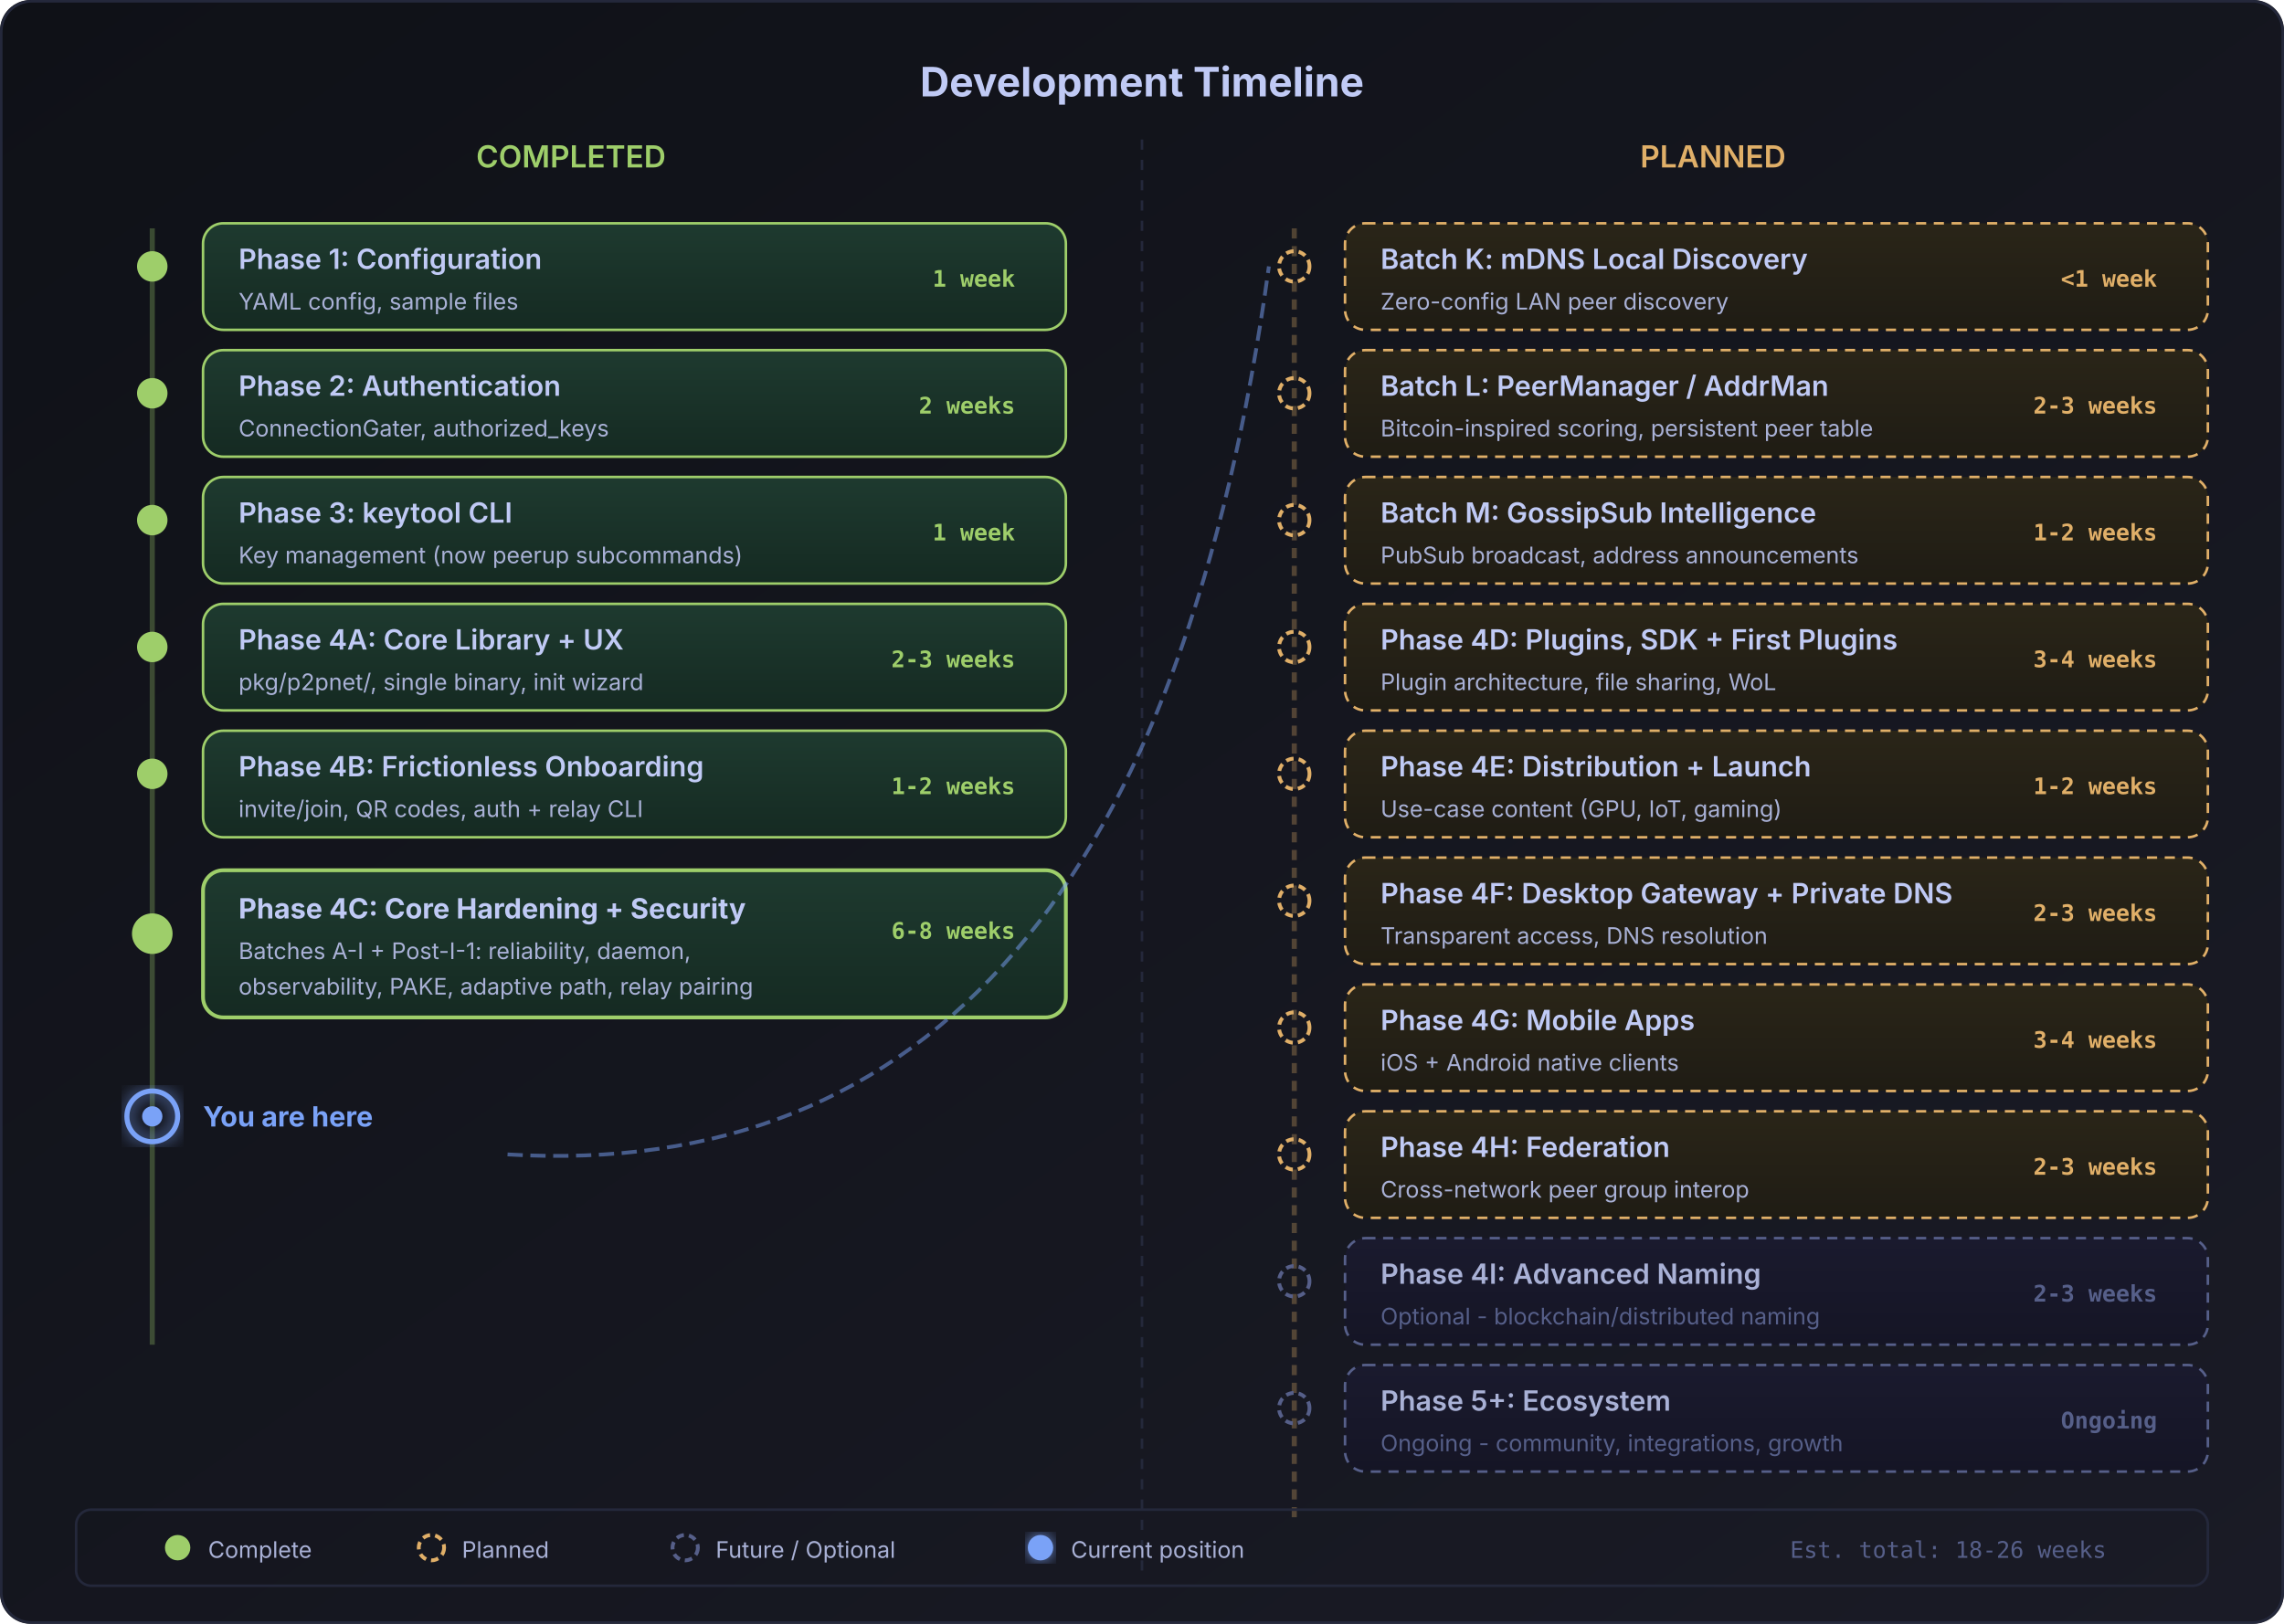
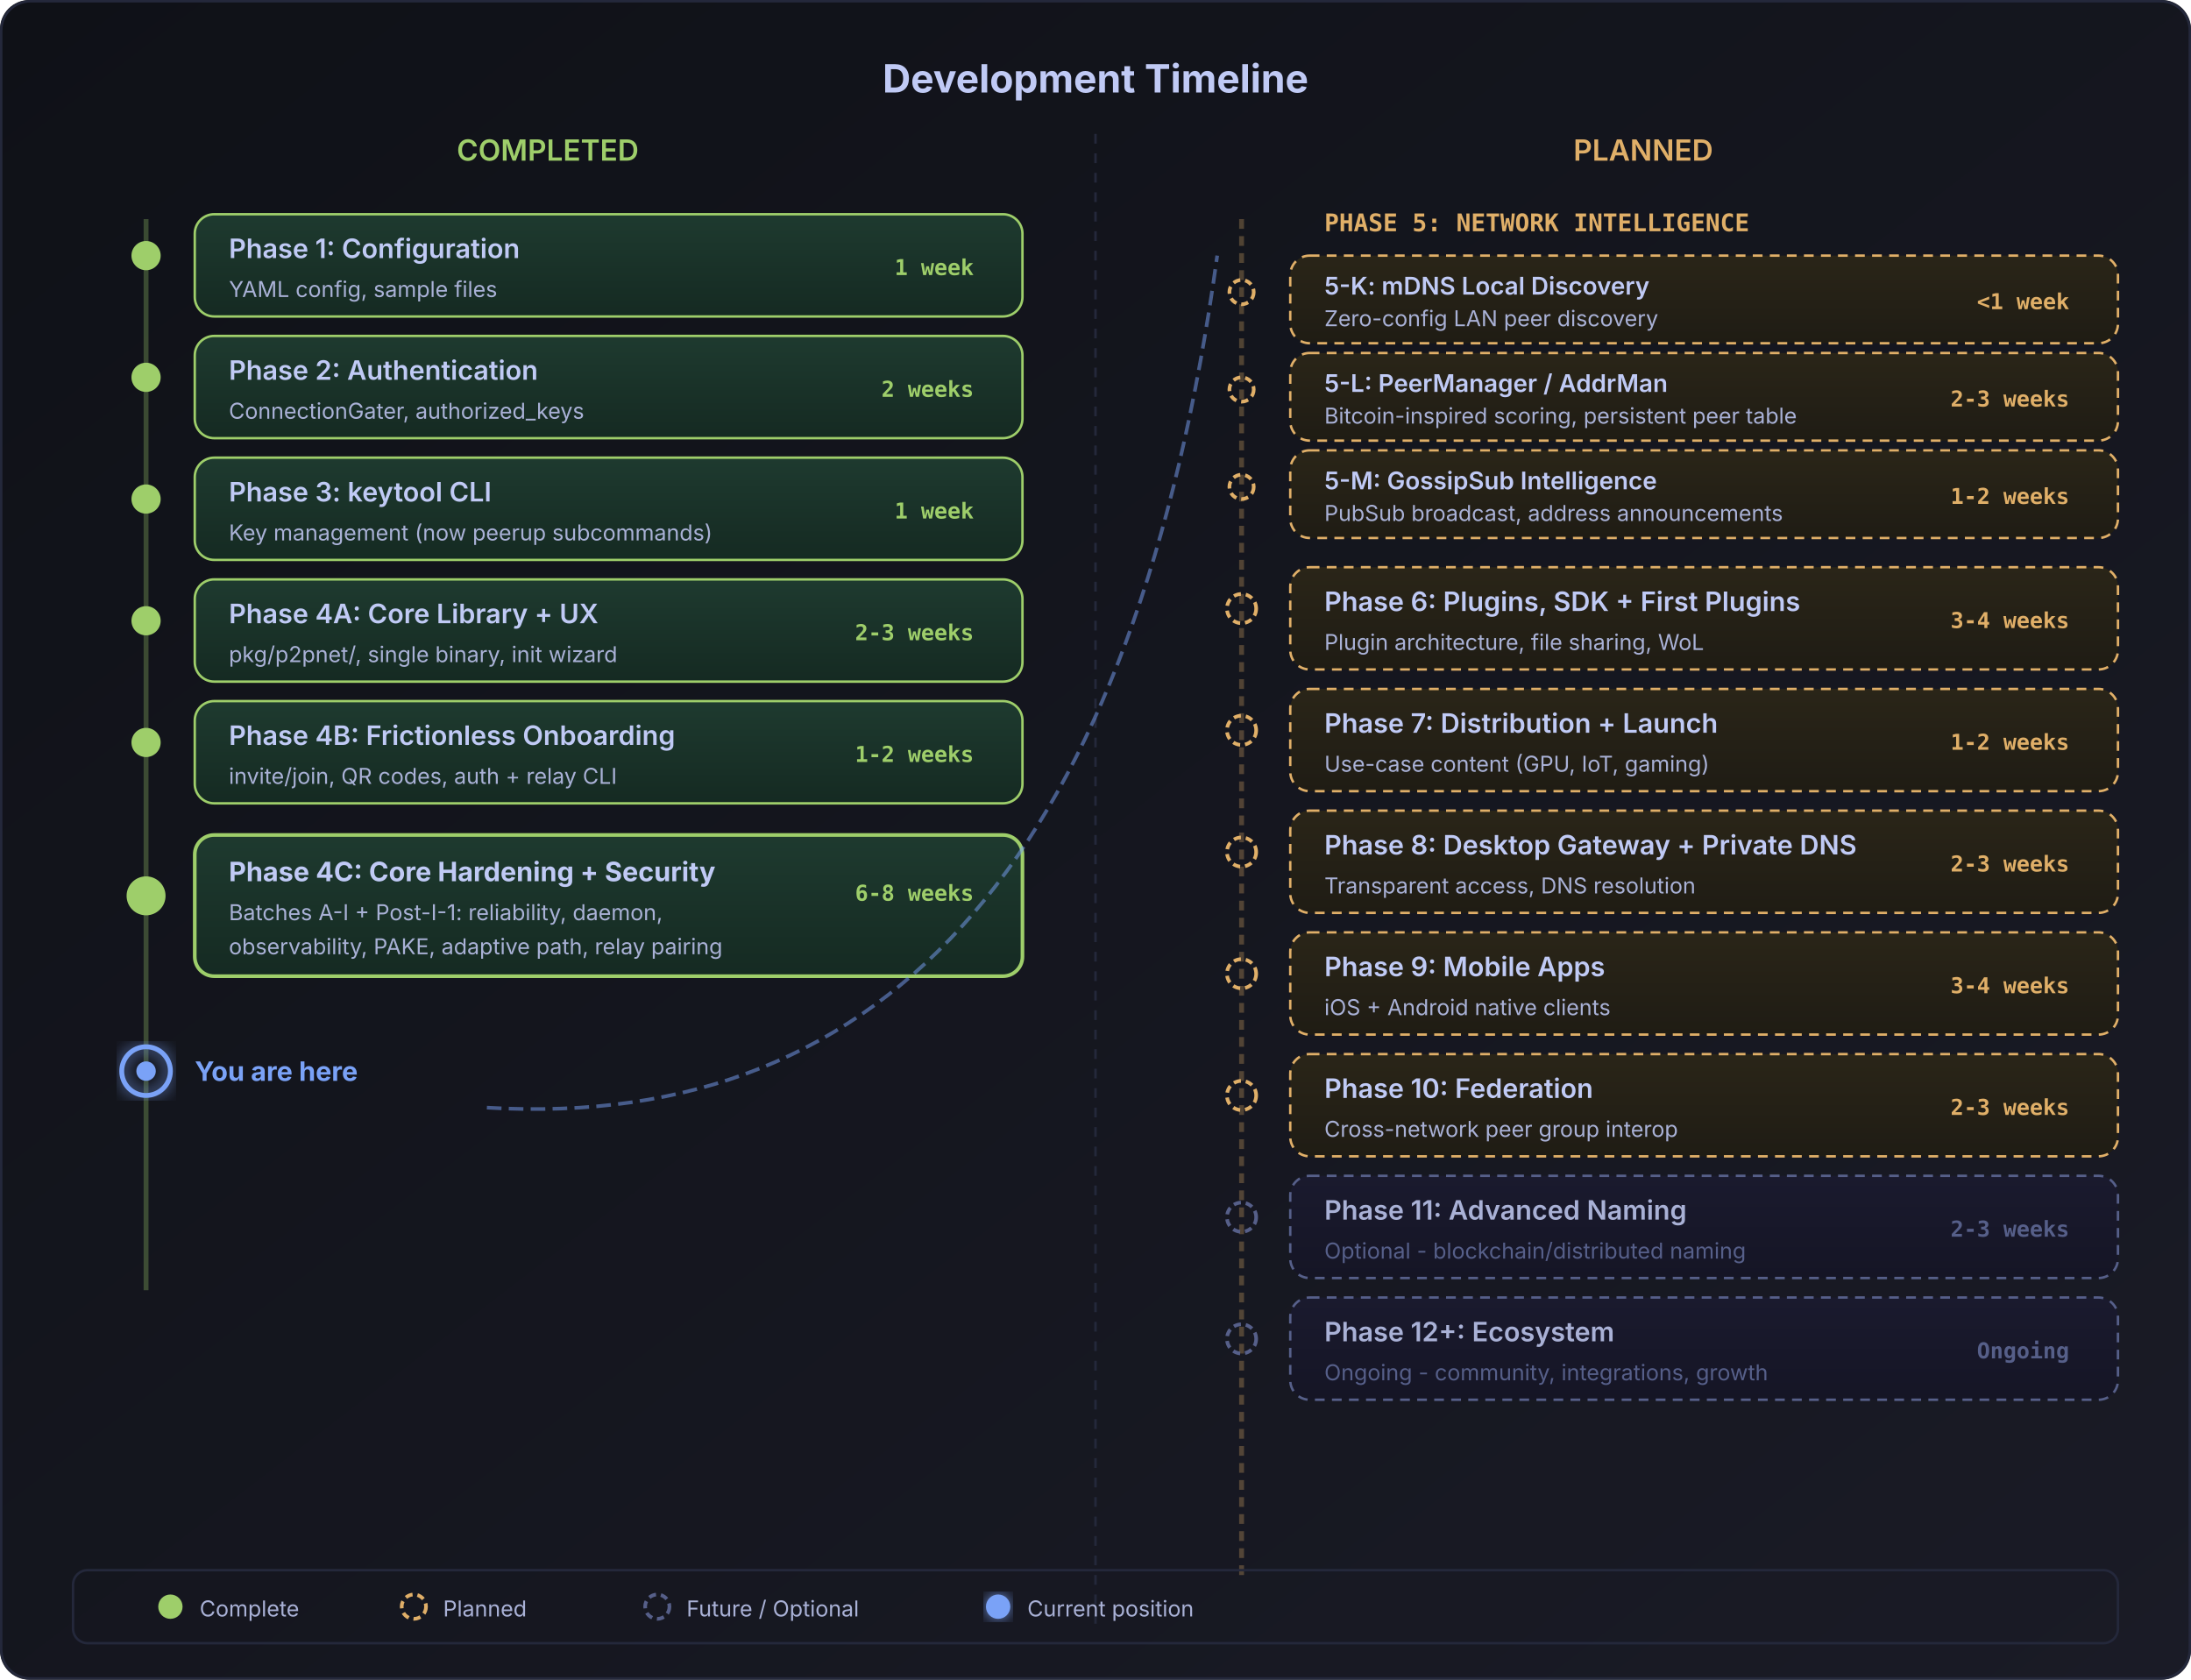
- <svg xmlns="http://www.w3.org/2000/svg" viewBox="0 0 900 640" font-family="system-ui, -apple-system, sans-serif">
+ <svg xmlns="http://www.w3.org/2000/svg" viewBox="0 0 900 690" font-family="system-ui, -apple-system, sans-serif">
  <defs>
    <linearGradient id="bg" x1="0%" y1="0%" x2="100%" y2="100%">
      <stop offset="0%" style="stop-color:#0f1117" />
      <stop offset="100%" style="stop-color:#1a1b26" />
    </linearGradient>
    <linearGradient id="doneGrad" x1="0%" y1="0%" x2="0%" y2="100%">
      <stop offset="0%" style="stop-color:#1e3a2f" />
      <stop offset="100%" style="stop-color:#152a22" />
    </linearGradient>
    <linearGradient id="plannedGrad" x1="0%" y1="0%" x2="0%" y2="100%">
      <stop offset="0%" style="stop-color:#2a2518" />
      <stop offset="100%" style="stop-color:#1f1c14" />
    </linearGradient>
    <linearGradient id="futureGrad" x1="0%" y1="0%" x2="0%" y2="100%">
      <stop offset="0%" style="stop-color:#1a1a2e" />
      <stop offset="100%" style="stop-color:#151525" />
    </linearGradient>
    <filter id="glow">
      <feGaussianBlur stdDeviation="3" result="blur" />
      <feMerge>
        <feMergeNode in="blur" />
        <feMergeNode in="SourceGraphic" />
      </feMerge>
    </filter>
  </defs>
-   <rect width="900" height="640" rx="12" fill="url(#bg)" />
-   <rect x="0.5" y="0.5" width="899" height="639" rx="12" fill="none" stroke="#24283b" stroke-width="1" />
+   <rect width="900" height="690" rx="12" fill="url(#bg)" />
+   <rect x="0.5" y="0.5" width="899" height="689" rx="12" fill="none" stroke="#24283b" stroke-width="1" />
  <text x="450" y="38" text-anchor="middle" font-size="16" font-weight="700" fill="#c0caf5">Development Timeline</text>
  <text x="225" y="66" text-anchor="middle" font-size="12" font-weight="600" fill="#9ece6a">COMPLETED</text>
  <text x="675" y="66" text-anchor="middle" font-size="12" font-weight="600" fill="#e0af68">PLANNED</text>
-   <line x1="450" y1="55" x2="450" y2="620" stroke="#24283b" stroke-width="1" stroke-dasharray="4,4" />
+   <line x1="450" y1="55" x2="450" y2="670" stroke="#24283b" stroke-width="1" stroke-dasharray="4,4" />
  <line x1="60" y1="90" x2="60" y2="530" stroke="#9ece6a" stroke-width="2" opacity="0.3" />
  <circle cx="60" cy="105" r="6" fill="#9ece6a" />
  <rect x="80" y="88" width="340" height="42" rx="8" fill="url(#doneGrad)" stroke="#9ece6a" stroke-width="1" />
  <text x="94" y="106" font-size="11" font-weight="600" fill="#c0caf5">Phase 1: Configuration</text>
  <text x="94" y="122" font-size="9" fill="#a9b1d6">YAML config, sample files</text>
  <text x="400" y="113" text-anchor="end" font-size="9" font-weight="600" fill="#9ece6a" font-family="ui-monospace, monospace">1 week</text>
  <circle cx="60" cy="155" r="6" fill="#9ece6a" />
  <rect x="80" y="138" width="340" height="42" rx="8" fill="url(#doneGrad)" stroke="#9ece6a" stroke-width="1" />
  <text x="94" y="156" font-size="11" font-weight="600" fill="#c0caf5">Phase 2: Authentication</text>
  <text x="94" y="172" font-size="9" fill="#a9b1d6">ConnectionGater, authorized_keys</text>
  <text x="400" y="163" text-anchor="end" font-size="9" font-weight="600" fill="#9ece6a" font-family="ui-monospace, monospace">2 weeks</text>
  <circle cx="60" cy="205" r="6" fill="#9ece6a" />
  <rect x="80" y="188" width="340" height="42" rx="8" fill="url(#doneGrad)" stroke="#9ece6a" stroke-width="1" />
  <text x="94" y="206" font-size="11" font-weight="600" fill="#c0caf5">Phase 3: keytool CLI</text>
  <text x="94" y="222" font-size="9" fill="#a9b1d6">Key management (now peerup subcommands)</text>
  <text x="400" y="213" text-anchor="end" font-size="9" font-weight="600" fill="#9ece6a" font-family="ui-monospace, monospace">1 week</text>
  <circle cx="60" cy="255" r="6" fill="#9ece6a" />
  <rect x="80" y="238" width="340" height="42" rx="8" fill="url(#doneGrad)" stroke="#9ece6a" stroke-width="1" />
  <text x="94" y="256" font-size="11" font-weight="600" fill="#c0caf5">Phase 4A: Core Library + UX</text>
  <text x="94" y="272" font-size="9" fill="#a9b1d6">pkg/p2pnet/, single binary, init wizard</text>
  <text x="400" y="263" text-anchor="end" font-size="9" font-weight="600" fill="#9ece6a" font-family="ui-monospace, monospace">2-3 weeks</text>
  <circle cx="60" cy="305" r="6" fill="#9ece6a" />
  <rect x="80" y="288" width="340" height="42" rx="8" fill="url(#doneGrad)" stroke="#9ece6a" stroke-width="1" />
  <text x="94" y="306" font-size="11" font-weight="600" fill="#c0caf5">Phase 4B: Frictionless Onboarding</text>
  <text x="94" y="322" font-size="9" fill="#a9b1d6">invite/join, QR codes, auth + relay CLI</text>
  <text x="400" y="313" text-anchor="end" font-size="9" font-weight="600" fill="#9ece6a" font-family="ui-monospace, monospace">1-2 weeks</text>
  <circle cx="60" cy="368" r="8" fill="#9ece6a" />
  <rect x="80" y="343" width="340" height="58" rx="8" fill="url(#doneGrad)" stroke="#9ece6a" stroke-width="1.5" />
  <text x="94" y="362" font-size="11" font-weight="700" fill="#c0caf5">Phase 4C: Core Hardening + Security</text>
  <text x="94" y="378" font-size="9" fill="#a9b1d6">Batches A-I + Post-I-1: reliability, daemon,</text>
  <text x="94" y="392" font-size="9" fill="#a9b1d6">observability, PAKE, adaptive path, relay pairing</text>
  <text x="400" y="370" text-anchor="end" font-size="9" font-weight="700" fill="#9ece6a" font-family="ui-monospace, monospace">6-8 weeks</text>
  <circle cx="60" cy="440" r="10" fill="none" stroke="#7aa2f7" stroke-width="2" filter="url(#glow)" />
  <circle cx="60" cy="440" r="4" fill="#7aa2f7" />
  <text x="80" y="444" font-size="11" font-weight="700" fill="#7aa2f7">You are here</text>
  <path d="M 200 455 Q 450 470 500 105" fill="none" stroke="#7aa2f7" stroke-width="1.5" stroke-dasharray="6,3" opacity="0.5" />
-   <line x1="510" y1="90" x2="510" y2="600" stroke="#e0af68" stroke-width="2" opacity="0.3" stroke-dasharray="4,3" />
-   <circle cx="510" cy="105" r="6" fill="none" stroke="#e0af68" stroke-width="1.5" stroke-dasharray="3,2" />
-   <rect x="530" y="88" width="340" height="42" rx="8" fill="url(#plannedGrad)" stroke="#e0af68" stroke-width="1" stroke-dasharray="4,3" />
-   <text x="544" y="106" font-size="11" font-weight="600" fill="#c0caf5">Batch K: mDNS Local Discovery</text>
-   <text x="544" y="122" font-size="9" fill="#a9b1d6">Zero-config LAN peer discovery</text>
-   <text x="850" y="113" text-anchor="end" font-size="9" font-weight="600" fill="#e0af68" font-family="ui-monospace, monospace">&lt;1 week</text>
-   <circle cx="510" cy="155" r="6" fill="none" stroke="#e0af68" stroke-width="1.5" stroke-dasharray="3,2" />
-   <rect x="530" y="138" width="340" height="42" rx="8" fill="url(#plannedGrad)" stroke="#e0af68" stroke-width="1" stroke-dasharray="4,3" />
-   <text x="544" y="156" font-size="11" font-weight="600" fill="#c0caf5">Batch L: PeerManager / AddrMan</text>
-   <text x="544" y="172" font-size="9" fill="#a9b1d6">Bitcoin-inspired scoring, persistent peer table</text>
-   <text x="850" y="163" text-anchor="end" font-size="9" font-weight="600" fill="#e0af68" font-family="ui-monospace, monospace">2-3 weeks</text>
-   <circle cx="510" cy="205" r="6" fill="none" stroke="#e0af68" stroke-width="1.5" stroke-dasharray="3,2" />
-   <rect x="530" y="188" width="340" height="42" rx="8" fill="url(#plannedGrad)" stroke="#e0af68" stroke-width="1" stroke-dasharray="4,3" />
-   <text x="544" y="206" font-size="11" font-weight="600" fill="#c0caf5">Batch M: GossipSub Intelligence</text>
-   <text x="544" y="222" font-size="9" fill="#a9b1d6">PubSub broadcast, address announcements</text>
-   <text x="850" y="213" text-anchor="end" font-size="9" font-weight="600" fill="#e0af68" font-family="ui-monospace, monospace">1-2 weeks</text>
-   <circle cx="510" cy="255" r="6" fill="none" stroke="#e0af68" stroke-width="1.5" stroke-dasharray="3,2" />
-   <rect x="530" y="238" width="340" height="42" rx="8" fill="url(#plannedGrad)" stroke="#e0af68" stroke-width="1" stroke-dasharray="4,3" />
-   <text x="544" y="256" font-size="11" font-weight="600" fill="#c0caf5">Phase 4D: Plugins, SDK + First Plugins</text>
-   <text x="544" y="272" font-size="9" fill="#a9b1d6">Plugin architecture, file sharing, WoL</text>
-   <text x="850" y="263" text-anchor="end" font-size="9" font-weight="600" fill="#e0af68" font-family="ui-monospace, monospace">3-4 weeks</text>
-   <circle cx="510" cy="305" r="6" fill="none" stroke="#e0af68" stroke-width="1.5" stroke-dasharray="3,2" />
-   <rect x="530" y="288" width="340" height="42" rx="8" fill="url(#plannedGrad)" stroke="#e0af68" stroke-width="1" stroke-dasharray="4,3" />
-   <text x="544" y="306" font-size="11" font-weight="600" fill="#c0caf5">Phase 4E: Distribution + Launch</text>
-   <text x="544" y="322" font-size="9" fill="#a9b1d6">Use-case content (GPU, IoT, gaming)</text>
-   <text x="850" y="313" text-anchor="end" font-size="9" font-weight="600" fill="#e0af68" font-family="ui-monospace, monospace">1-2 weeks</text>
-   <circle cx="510" cy="355" r="6" fill="none" stroke="#e0af68" stroke-width="1.5" stroke-dasharray="3,2" />
-   <rect x="530" y="338" width="340" height="42" rx="8" fill="url(#plannedGrad)" stroke="#e0af68" stroke-width="1" stroke-dasharray="4,3" />
-   <text x="544" y="356" font-size="11" font-weight="600" fill="#c0caf5">Phase 4F: Desktop Gateway + Private DNS</text>
-   <text x="544" y="372" font-size="9" fill="#a9b1d6">Transparent access, DNS resolution</text>
-   <text x="850" y="363" text-anchor="end" font-size="9" font-weight="600" fill="#e0af68" font-family="ui-monospace, monospace">2-3 weeks</text>
-   <circle cx="510" cy="405" r="6" fill="none" stroke="#e0af68" stroke-width="1.5" stroke-dasharray="3,2" />
-   <rect x="530" y="388" width="340" height="42" rx="8" fill="url(#plannedGrad)" stroke="#e0af68" stroke-width="1" stroke-dasharray="4,3" />
-   <text x="544" y="406" font-size="11" font-weight="600" fill="#c0caf5">Phase 4G: Mobile Apps</text>
-   <text x="544" y="422" font-size="9" fill="#a9b1d6">iOS + Android native clients</text>
-   <text x="850" y="413" text-anchor="end" font-size="9" font-weight="600" fill="#e0af68" font-family="ui-monospace, monospace">3-4 weeks</text>
-   <circle cx="510" cy="455" r="6" fill="none" stroke="#e0af68" stroke-width="1.5" stroke-dasharray="3,2" />
-   <rect x="530" y="438" width="340" height="42" rx="8" fill="url(#plannedGrad)" stroke="#e0af68" stroke-width="1" stroke-dasharray="4,3" />
-   <text x="544" y="456" font-size="11" font-weight="600" fill="#c0caf5">Phase 4H: Federation</text>
-   <text x="544" y="472" font-size="9" fill="#a9b1d6">Cross-network peer group interop</text>
-   <text x="850" y="463" text-anchor="end" font-size="9" font-weight="600" fill="#e0af68" font-family="ui-monospace, monospace">2-3 weeks</text>
-   <circle cx="510" cy="505" r="6" fill="none" stroke="#565f89" stroke-width="1.5" stroke-dasharray="3,2" />
-   <rect x="530" y="488" width="340" height="42" rx="8" fill="url(#futureGrad)" stroke="#565f89" stroke-width="1" stroke-dasharray="4,3" />
-   <text x="544" y="506" font-size="11" font-weight="600" fill="#a9b1d6">Phase 4I: Advanced Naming</text>
-   <text x="544" y="522" font-size="9" fill="#565f89">Optional - blockchain/distributed naming</text>
-   <text x="850" y="513" text-anchor="end" font-size="9" font-weight="600" fill="#565f89" font-family="ui-monospace, monospace">2-3 weeks</text>
-   <circle cx="510" cy="555" r="6" fill="none" stroke="#565f89" stroke-width="1.5" stroke-dasharray="3,2" />
-   <rect x="530" y="538" width="340" height="42" rx="8" fill="url(#futureGrad)" stroke="#565f89" stroke-width="1" stroke-dasharray="4,3" />
-   <text x="544" y="556" font-size="11" font-weight="600" fill="#a9b1d6">Phase 5+: Ecosystem</text>
-   <text x="544" y="572" font-size="9" fill="#565f89">Ongoing - community, integrations, growth</text>
-   <text x="850" y="563" text-anchor="end" font-size="9" font-weight="600" fill="#565f89" font-family="ui-monospace, monospace">Ongoing</text>
-   <rect x="30" y="595" width="840" height="30" rx="6" fill="none" stroke="#24283b" stroke-width="1" />
-   <circle cx="70" cy="610" r="5" fill="#9ece6a" />
-   <text x="82" y="614" font-size="9" fill="#a9b1d6">Complete</text>
-   <circle cx="170" cy="610" r="5" fill="none" stroke="#e0af68" stroke-width="1.5" stroke-dasharray="3,2" />
-   <text x="182" y="614" font-size="9" fill="#a9b1d6">Planned</text>
-   <circle cx="270" cy="610" r="5" fill="none" stroke="#565f89" stroke-width="1.5" stroke-dasharray="3,2" />
-   <text x="282" y="614" font-size="9" fill="#a9b1d6">Future / Optional</text>
-   <circle cx="410" cy="610" r="5" fill="#7aa2f7" filter="url(#glow)" />
-   <text x="422" y="614" font-size="9" fill="#a9b1d6">Current position</text>
-   <text x="830" y="614" text-anchor="end" font-size="9" fill="#565f89" font-family="ui-monospace, monospace">Est. total: 18-26 weeks</text>
+   <line x1="510" y1="90" x2="510" y2="650" stroke="#e0af68" stroke-width="2" opacity="0.3" stroke-dasharray="4,3" />
+   <text x="544" y="95" font-size="10" font-weight="700" fill="#e0af68" font-family="ui-monospace, monospace">PHASE 5: NETWORK INTELLIGENCE</text>
+   <circle cx="510" cy="120" r="5" fill="none" stroke="#e0af68" stroke-width="1.5" stroke-dasharray="3,2" />
+   <rect x="530" y="105" width="340" height="36" rx="8" fill="url(#plannedGrad)" stroke="#e0af68" stroke-width="1" stroke-dasharray="4,3" />
+   <text x="544" y="121" font-size="10" font-weight="600" fill="#c0caf5">5-K: mDNS Local Discovery</text>
+   <text x="544" y="134" font-size="9" fill="#a9b1d6">Zero-config LAN peer discovery</text>
+   <text x="850" y="127" text-anchor="end" font-size="9" font-weight="600" fill="#e0af68" font-family="ui-monospace, monospace">&lt;1 week</text>
+   <circle cx="510" cy="160" r="5" fill="none" stroke="#e0af68" stroke-width="1.5" stroke-dasharray="3,2" />
+   <rect x="530" y="145" width="340" height="36" rx="8" fill="url(#plannedGrad)" stroke="#e0af68" stroke-width="1" stroke-dasharray="4,3" />
+   <text x="544" y="161" font-size="10" font-weight="600" fill="#c0caf5">5-L: PeerManager / AddrMan</text>
+   <text x="544" y="174" font-size="9" fill="#a9b1d6">Bitcoin-inspired scoring, persistent peer table</text>
+   <text x="850" y="167" text-anchor="end" font-size="9" font-weight="600" fill="#e0af68" font-family="ui-monospace, monospace">2-3 weeks</text>
+   <circle cx="510" cy="200" r="5" fill="none" stroke="#e0af68" stroke-width="1.5" stroke-dasharray="3,2" />
+   <rect x="530" y="185" width="340" height="36" rx="8" fill="url(#plannedGrad)" stroke="#e0af68" stroke-width="1" stroke-dasharray="4,3" />
+   <text x="544" y="201" font-size="10" font-weight="600" fill="#c0caf5">5-M: GossipSub Intelligence</text>
+   <text x="544" y="214" font-size="9" fill="#a9b1d6">PubSub broadcast, address announcements</text>
+   <text x="850" y="207" text-anchor="end" font-size="9" font-weight="600" fill="#e0af68" font-family="ui-monospace, monospace">1-2 weeks</text>
+   <circle cx="510" cy="250" r="6" fill="none" stroke="#e0af68" stroke-width="1.5" stroke-dasharray="3,2" />
+   <rect x="530" y="233" width="340" height="42" rx="8" fill="url(#plannedGrad)" stroke="#e0af68" stroke-width="1" stroke-dasharray="4,3" />
+   <text x="544" y="251" font-size="11" font-weight="600" fill="#c0caf5">Phase 6: Plugins, SDK + First Plugins</text>
+   <text x="544" y="267" font-size="9" fill="#a9b1d6">Plugin architecture, file sharing, WoL</text>
+   <text x="850" y="258" text-anchor="end" font-size="9" font-weight="600" fill="#e0af68" font-family="ui-monospace, monospace">3-4 weeks</text>
+   <circle cx="510" cy="300" r="6" fill="none" stroke="#e0af68" stroke-width="1.5" stroke-dasharray="3,2" />
+   <rect x="530" y="283" width="340" height="42" rx="8" fill="url(#plannedGrad)" stroke="#e0af68" stroke-width="1" stroke-dasharray="4,3" />
+   <text x="544" y="301" font-size="11" font-weight="600" fill="#c0caf5">Phase 7: Distribution + Launch</text>
+   <text x="544" y="317" font-size="9" fill="#a9b1d6">Use-case content (GPU, IoT, gaming)</text>
+   <text x="850" y="308" text-anchor="end" font-size="9" font-weight="600" fill="#e0af68" font-family="ui-monospace, monospace">1-2 weeks</text>
+   <circle cx="510" cy="350" r="6" fill="none" stroke="#e0af68" stroke-width="1.5" stroke-dasharray="3,2" />
+   <rect x="530" y="333" width="340" height="42" rx="8" fill="url(#plannedGrad)" stroke="#e0af68" stroke-width="1" stroke-dasharray="4,3" />
+   <text x="544" y="351" font-size="11" font-weight="600" fill="#c0caf5">Phase 8: Desktop Gateway + Private DNS</text>
+   <text x="544" y="367" font-size="9" fill="#a9b1d6">Transparent access, DNS resolution</text>
+   <text x="850" y="358" text-anchor="end" font-size="9" font-weight="600" fill="#e0af68" font-family="ui-monospace, monospace">2-3 weeks</text>
+   <circle cx="510" cy="400" r="6" fill="none" stroke="#e0af68" stroke-width="1.5" stroke-dasharray="3,2" />
+   <rect x="530" y="383" width="340" height="42" rx="8" fill="url(#plannedGrad)" stroke="#e0af68" stroke-width="1" stroke-dasharray="4,3" />
+   <text x="544" y="401" font-size="11" font-weight="600" fill="#c0caf5">Phase 9: Mobile Apps</text>
+   <text x="544" y="417" font-size="9" fill="#a9b1d6">iOS + Android native clients</text>
+   <text x="850" y="408" text-anchor="end" font-size="9" font-weight="600" fill="#e0af68" font-family="ui-monospace, monospace">3-4 weeks</text>
+   <circle cx="510" cy="450" r="6" fill="none" stroke="#e0af68" stroke-width="1.5" stroke-dasharray="3,2" />
+   <rect x="530" y="433" width="340" height="42" rx="8" fill="url(#plannedGrad)" stroke="#e0af68" stroke-width="1" stroke-dasharray="4,3" />
+   <text x="544" y="451" font-size="11" font-weight="600" fill="#c0caf5">Phase 10: Federation</text>
+   <text x="544" y="467" font-size="9" fill="#a9b1d6">Cross-network peer group interop</text>
+   <text x="850" y="458" text-anchor="end" font-size="9" font-weight="600" fill="#e0af68" font-family="ui-monospace, monospace">2-3 weeks</text>
+   <circle cx="510" cy="500" r="6" fill="none" stroke="#565f89" stroke-width="1.5" stroke-dasharray="3,2" />
+   <rect x="530" y="483" width="340" height="42" rx="8" fill="url(#futureGrad)" stroke="#565f89" stroke-width="1" stroke-dasharray="4,3" />
+   <text x="544" y="501" font-size="11" font-weight="600" fill="#a9b1d6">Phase 11: Advanced Naming</text>
+   <text x="544" y="517" font-size="9" fill="#565f89">Optional - blockchain/distributed naming</text>
+   <text x="850" y="508" text-anchor="end" font-size="9" font-weight="600" fill="#565f89" font-family="ui-monospace, monospace">2-3 weeks</text>
+   <circle cx="510" cy="550" r="6" fill="none" stroke="#565f89" stroke-width="1.5" stroke-dasharray="3,2" />
+   <rect x="530" y="533" width="340" height="42" rx="8" fill="url(#futureGrad)" stroke="#565f89" stroke-width="1" stroke-dasharray="4,3" />
+   <text x="544" y="551" font-size="11" font-weight="600" fill="#a9b1d6">Phase 12+: Ecosystem</text>
+   <text x="544" y="567" font-size="9" fill="#565f89">Ongoing - community, integrations, growth</text>
+   <text x="850" y="558" text-anchor="end" font-size="9" font-weight="600" fill="#565f89" font-family="ui-monospace, monospace">Ongoing</text>
+   <rect x="30" y="645" width="840" height="30" rx="6" fill="none" stroke="#24283b" stroke-width="1" />
+   <circle cx="70" cy="660" r="5" fill="#9ece6a" />
+   <text x="82" y="664" font-size="9" fill="#a9b1d6">Complete</text>
+   <circle cx="170" cy="660" r="5" fill="none" stroke="#e0af68" stroke-width="1.5" stroke-dasharray="3,2" />
+   <text x="182" y="664" font-size="9" fill="#a9b1d6">Planned</text>
+   <circle cx="270" cy="660" r="5" fill="none" stroke="#565f89" stroke-width="1.5" stroke-dasharray="3,2" />
+   <text x="282" y="664" font-size="9" fill="#a9b1d6">Future / Optional</text>
+   <circle cx="410" cy="660" r="5" fill="#7aa2f7" filter="url(#glow)" />
+   <text x="422" y="664" font-size="9" fill="#a9b1d6">Current position</text>
</svg>
